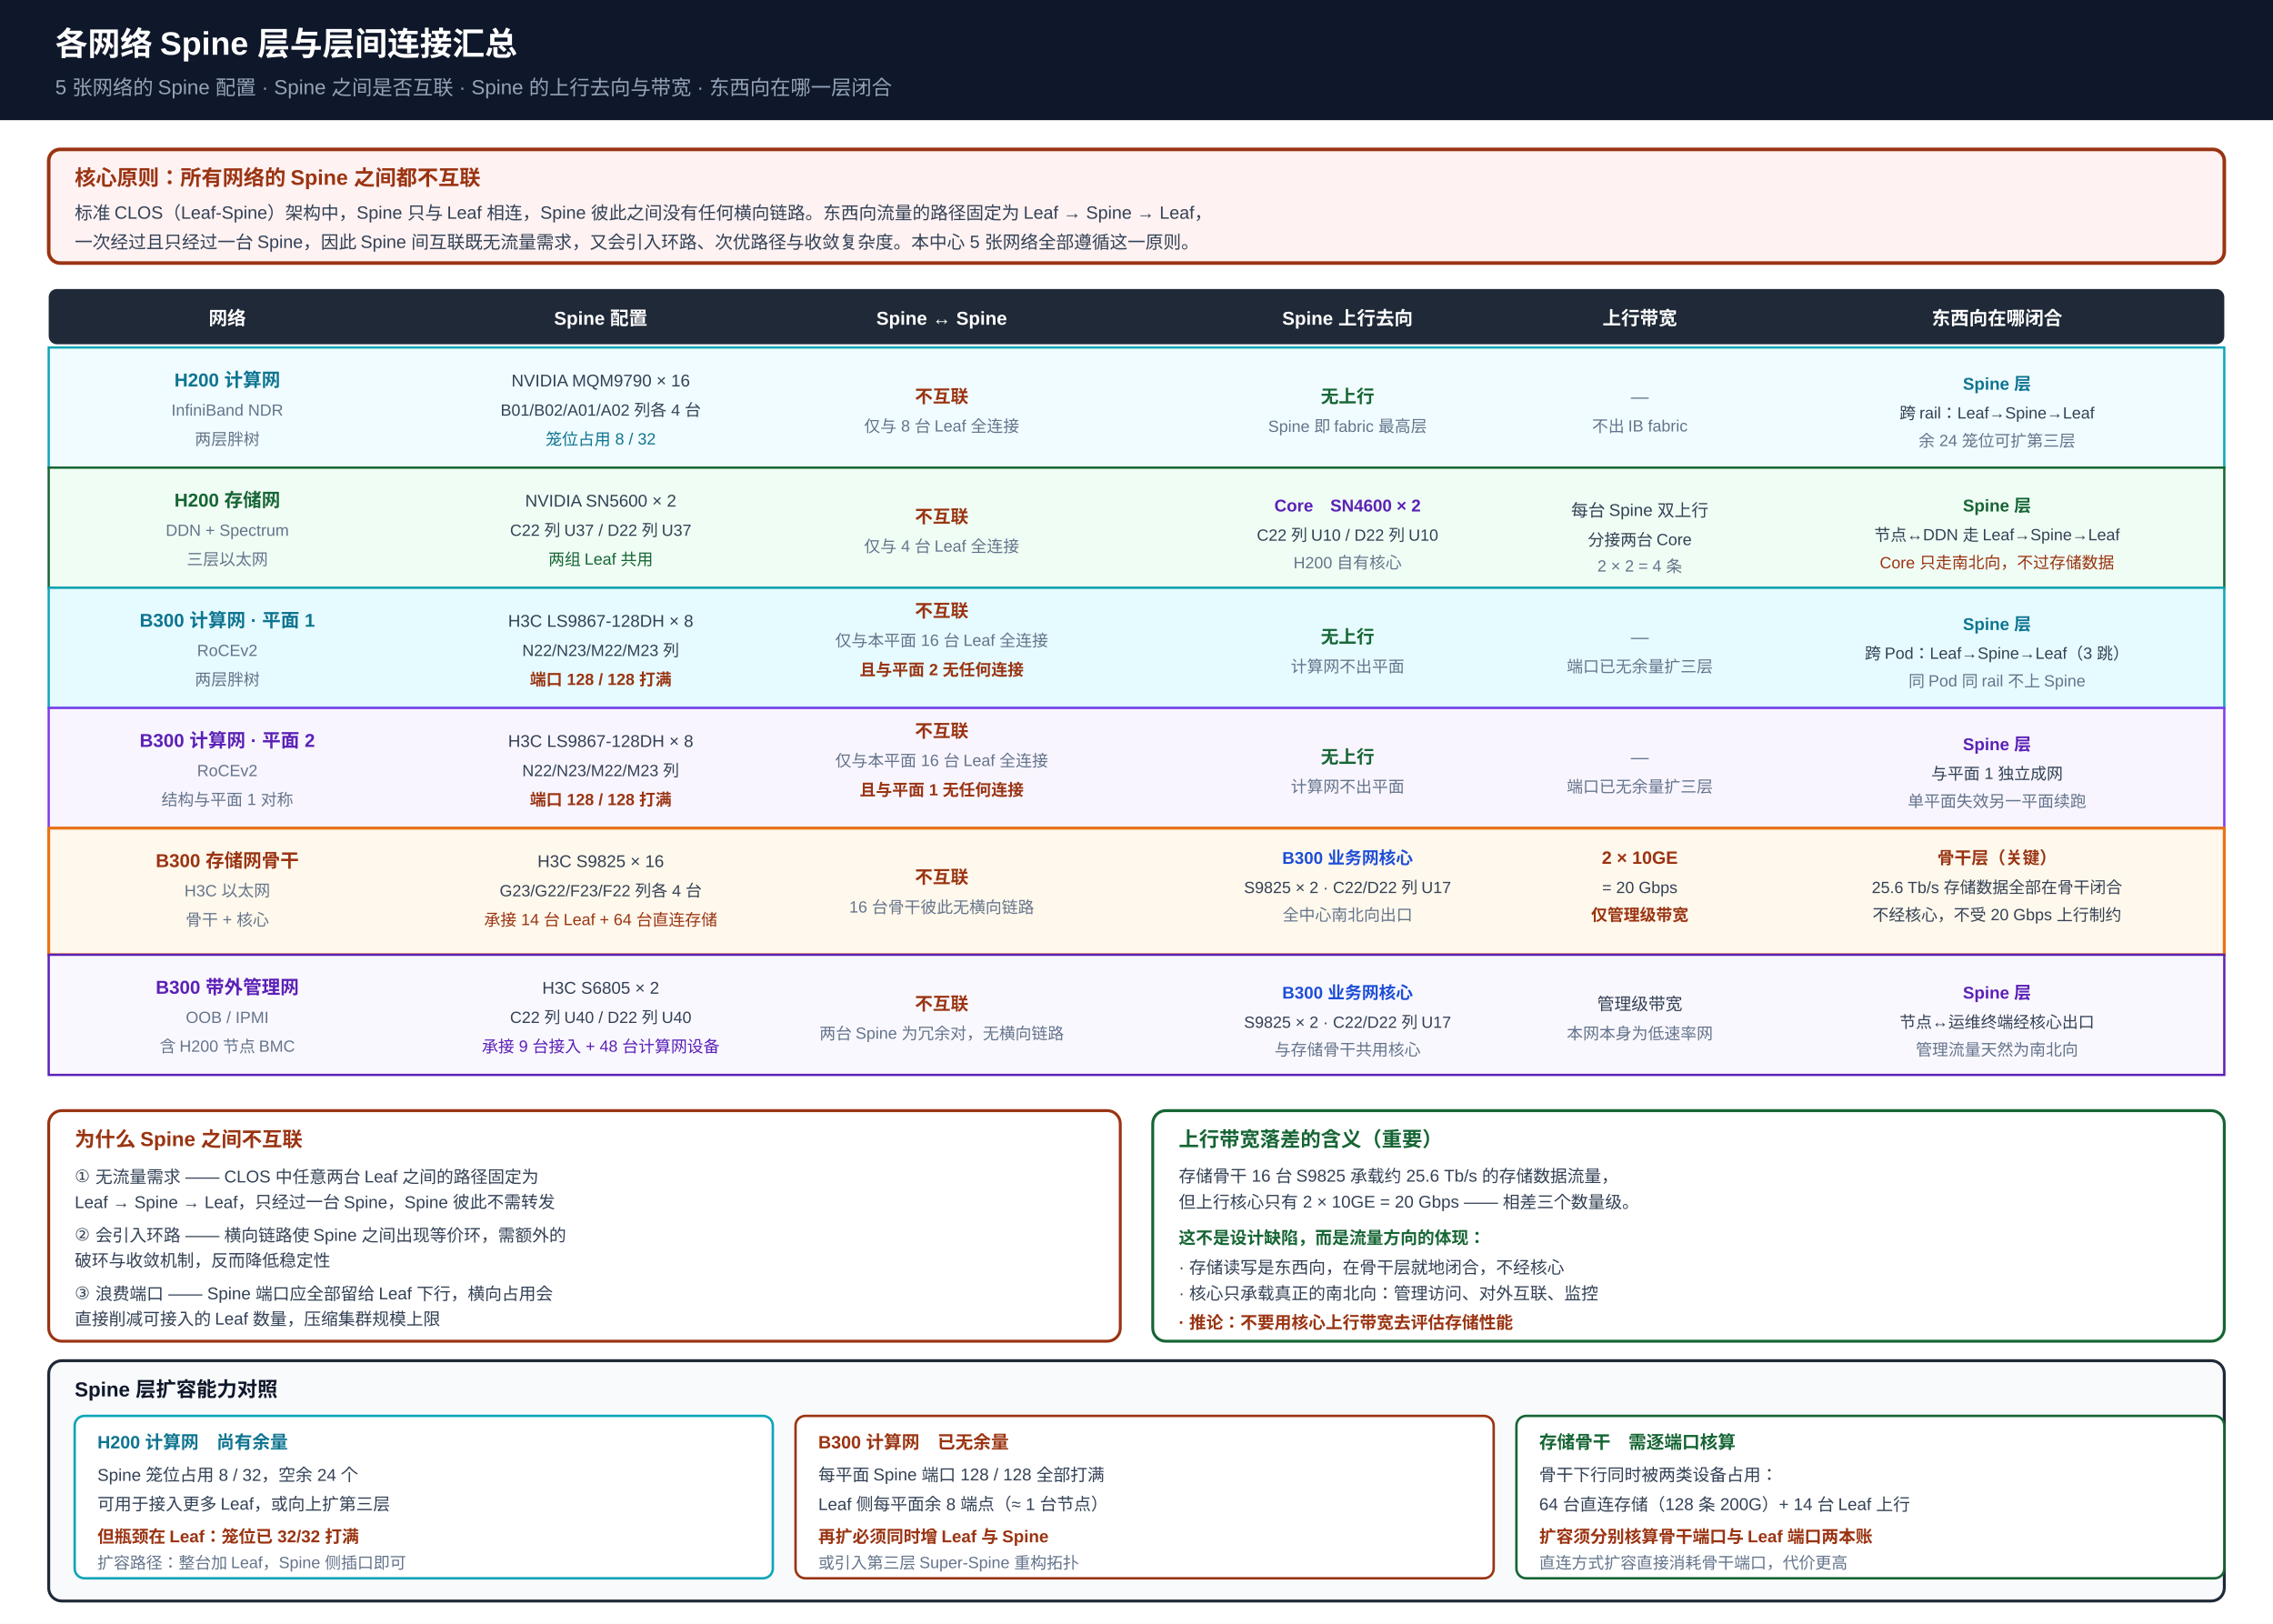
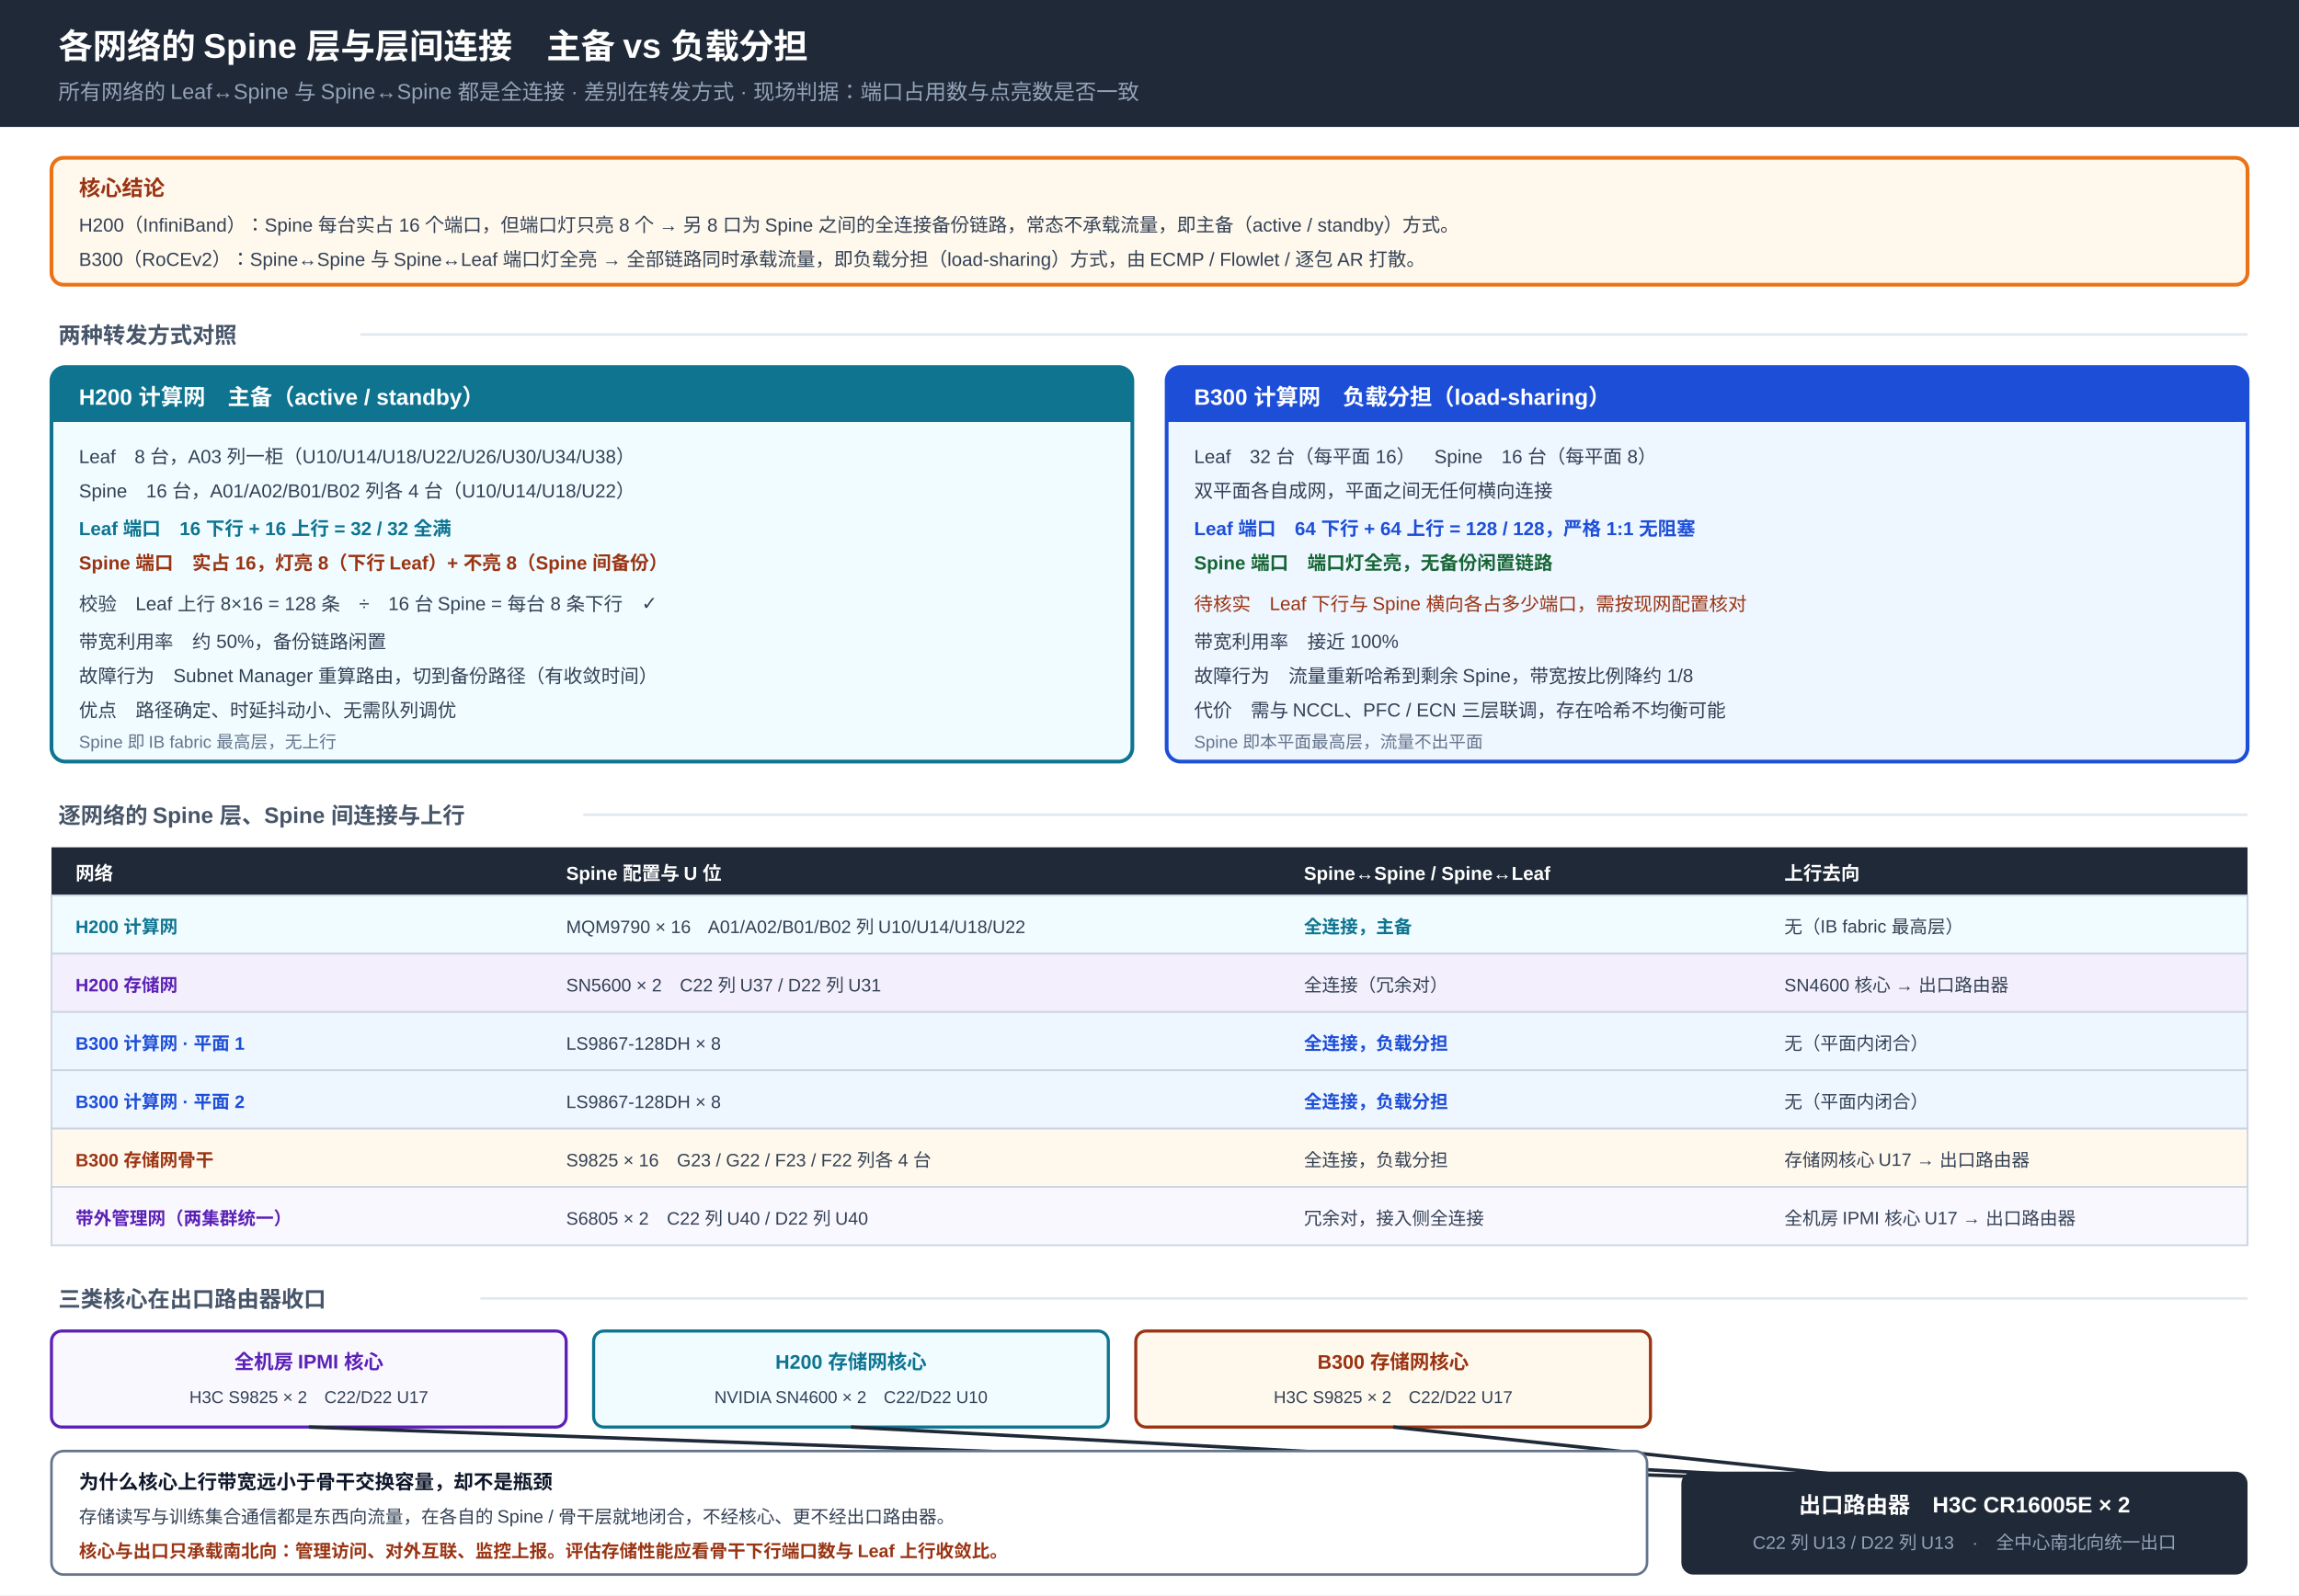
- <svg xmlns="http://www.w3.org/2000/svg" viewBox="0 0 1400 1000" font-family="Segoe UI, Arial, sans-serif">
-   <rect x="0" y="0" width="1400" height="1000" fill="#ffffff" />
-   <rect x="0" y="0" width="1400" height="74" fill="#0f172a" />
-   <text x="34" y="34" font-size="20" font-weight="700" fill="#ffffff">各网络 Spine 层与层间连接汇总</text>
-   <text x="34" y="58" font-size="12.5" fill="#94a3b8">5 张网络的 Spine 配置 · Spine 之间是否互联 · Spine 的上行去向与带宽 · 东西向在哪一层闭合</text>
-   <rect x="30" y="92" width="1340" height="70" rx="7" fill="#fef2f2" stroke="#9a3412" stroke-width="2.2" />
-   <text x="46" y="114" font-size="13" font-weight="700" fill="#9a3412">核心原则：所有网络的 Spine 之间都不互联</text>
-   <text x="46" y="135" font-size="11" fill="#334155">标准 CLOS（Leaf-Spine）架构中，Spine 只与 Leaf 相连，Spine 彼此之间没有任何横向链路。东西向流量的路径固定为 Leaf → Spine → Leaf，</text>
-   <text x="46" y="153" font-size="11" fill="#334155">一次经过且只经过一台 Spine，因此 Spine 间互联既无流量需求，又会引入环路、次优路径与收敛复杂度。本中心 5 张网络全部遵循这一原则。</text>
-   <rect x="30" y="178" width="1340" height="34" rx="5" fill="#1f2937" />
-   <text x="140" y="200" font-size="11.5" font-weight="700" fill="#ffffff" text-anchor="middle">网络</text>
-   <text x="370" y="200" font-size="11.5" font-weight="700" fill="#ffffff" text-anchor="middle">Spine 配置</text>
-   <text x="580" y="200" font-size="11.5" font-weight="700" fill="#ffffff" text-anchor="middle">Spine ↔ Spine</text>
-   <text x="830" y="200" font-size="11.5" font-weight="700" fill="#ffffff" text-anchor="middle">Spine 上行去向</text>
-   <text x="1010" y="200" font-size="11.5" font-weight="700" fill="#ffffff" text-anchor="middle">上行带宽</text>
-   <text x="1230" y="200" font-size="11.5" font-weight="700" fill="#ffffff" text-anchor="middle">东西向在哪闭合</text>
-   <rect x="30" y="214" width="1340" height="74" fill="#f0fcff" stroke="#0ea5b7" stroke-width="1.4" />
-   <text x="140" y="238" font-size="11.5" font-weight="700" fill="#0e7490" text-anchor="middle">H200 计算网</text>
-   <text x="140" y="256" font-size="10" fill="#64748b" text-anchor="middle">InfiniBand NDR</text>
-   <text x="140" y="274" font-size="10" fill="#64748b" text-anchor="middle">两层胖树</text>
-   <text x="370" y="238" font-size="10.5" fill="#334155" text-anchor="middle">NVIDIA MQM9790 × 16</text>
-   <text x="370" y="256" font-size="10" fill="#334155" text-anchor="middle">B01/B02/A01/A02 列各 4 台</text>
-   <text x="370" y="274" font-size="10" fill="#0e7490" text-anchor="middle">笼位占用 8 / 32</text>
-   <text x="580" y="248" font-size="11" font-weight="700" fill="#9a3412" text-anchor="middle">不互联</text>
-   <text x="580" y="266" font-size="10" fill="#64748b" text-anchor="middle">仅与 8 台 Leaf 全连接</text>
-   <text x="830" y="248" font-size="11" font-weight="700" fill="#166534" text-anchor="middle">无上行</text>
-   <text x="830" y="266" font-size="10" fill="#64748b" text-anchor="middle">Spine 即 fabric 最高层</text>
-   <text x="1010" y="248" font-size="11" fill="#64748b" text-anchor="middle">—</text>
-   <text x="1010" y="266" font-size="10" fill="#64748b" text-anchor="middle">不出 IB fabric</text>
-   <text x="1230" y="240" font-size="10.5" font-weight="600" fill="#0e7490" text-anchor="middle">Spine 层</text>
-   <text x="1230" y="258" font-size="10" fill="#334155" text-anchor="middle">跨 rail：Leaf→Spine→Leaf</text>
-   <text x="1230" y="275" font-size="10" fill="#64748b" text-anchor="middle">余 24 笼位可扩第三层</text>
-   <rect x="30" y="288" width="1340" height="74" fill="#f0fdf4" stroke="#166534" stroke-width="1.4" />
-   <text x="140" y="312" font-size="11.5" font-weight="700" fill="#166534" text-anchor="middle">H200 存储网</text>
-   <text x="140" y="330" font-size="10" fill="#64748b" text-anchor="middle">DDN + Spectrum</text>
-   <text x="140" y="348" font-size="10" fill="#64748b" text-anchor="middle">三层以太网</text>
-   <text x="370" y="312" font-size="10.5" fill="#334155" text-anchor="middle">NVIDIA SN5600 × 2</text>
-   <text x="370" y="330" font-size="10" fill="#334155" text-anchor="middle">C22 列 U37 / D22 列 U37</text>
-   <text x="370" y="348" font-size="10" fill="#166534" text-anchor="middle">两组 Leaf 共用</text>
-   <text x="580" y="322" font-size="11" font-weight="700" fill="#9a3412" text-anchor="middle">不互联</text>
-   <text x="580" y="340" font-size="10" fill="#64748b" text-anchor="middle">仅与 4 台 Leaf 全连接</text>
-   <text x="830" y="315" font-size="10.5" font-weight="700" fill="#5b21b6" text-anchor="middle">Core　SN4600 × 2</text>
-   <text x="830" y="333" font-size="10" fill="#334155" text-anchor="middle">C22 列 U10 / D22 列 U10</text>
-   <text x="830" y="350" font-size="10" fill="#64748b" text-anchor="middle">H200 自有核心</text>
-   <text x="1010" y="318" font-size="10.5" fill="#334155" text-anchor="middle">每台 Spine 双上行</text>
-   <text x="1010" y="336" font-size="10" fill="#334155" text-anchor="middle">分接两台 Core</text>
-   <text x="1010" y="352" font-size="10" fill="#64748b" text-anchor="middle">2 × 2 = 4 条</text>
-   <text x="1230" y="315" font-size="10.5" font-weight="600" fill="#166534" text-anchor="middle">Spine 层</text>
-   <text x="1230" y="333" font-size="10" fill="#334155" text-anchor="middle">节点↔DDN 走 Leaf→Spine→Leaf</text>
-   <text x="1230" y="350" font-size="10" fill="#9a3412" text-anchor="middle">Core 只走南北向，不过存储数据</text>
-   <rect x="30" y="362" width="1340" height="74" fill="#e6fbff" stroke="#0ea5b7" stroke-width="1.4" />
-   <text x="140" y="386" font-size="11.5" font-weight="700" fill="#0e7490" text-anchor="middle">B300 计算网 · 平面 1</text>
-   <text x="140" y="404" font-size="10" fill="#64748b" text-anchor="middle">RoCEv2</text>
-   <text x="140" y="422" font-size="10" fill="#64748b" text-anchor="middle">两层胖树</text>
-   <text x="370" y="386" font-size="10.5" fill="#334155" text-anchor="middle">H3C LS9867-128DH × 8</text>
-   <text x="370" y="404" font-size="10" fill="#334155" text-anchor="middle">N22/N23/M22/M23 列</text>
-   <text x="370" y="422" font-size="10" font-weight="600" fill="#9a3412" text-anchor="middle">端口 128 / 128 打满</text>
-   <text x="580" y="380" font-size="11" font-weight="700" fill="#9a3412" text-anchor="middle">不互联</text>
-   <text x="580" y="398" font-size="10" fill="#64748b" text-anchor="middle">仅与本平面 16 台 Leaf 全连接</text>
-   <text x="580" y="416" font-size="10" font-weight="600" fill="#9a3412" text-anchor="middle">且与平面 2 无任何连接</text>
-   <text x="830" y="396" font-size="11" font-weight="700" fill="#166534" text-anchor="middle">无上行</text>
-   <text x="830" y="414" font-size="10" fill="#64748b" text-anchor="middle">计算网不出平面</text>
-   <text x="1010" y="396" font-size="11" fill="#64748b" text-anchor="middle">—</text>
-   <text x="1010" y="414" font-size="10" fill="#64748b" text-anchor="middle">端口已无余量扩三层</text>
-   <text x="1230" y="388" font-size="10.5" font-weight="600" fill="#0e7490" text-anchor="middle">Spine 层</text>
-   <text x="1230" y="406" font-size="10" fill="#334155" text-anchor="middle">跨 Pod：Leaf→Spine→Leaf（3 跳）</text>
-   <text x="1230" y="423" font-size="10" fill="#64748b" text-anchor="middle">同 Pod 同 rail 不上 Spine</text>
-   <rect x="30" y="436" width="1340" height="74" fill="#f8f5ff" stroke="#7c3aed" stroke-width="1.4" />
-   <text x="140" y="460" font-size="11.5" font-weight="700" fill="#5b21b6" text-anchor="middle">B300 计算网 · 平面 2</text>
-   <text x="140" y="478" font-size="10" fill="#64748b" text-anchor="middle">RoCEv2</text>
-   <text x="140" y="496" font-size="10" fill="#64748b" text-anchor="middle">结构与平面 1 对称</text>
-   <text x="370" y="460" font-size="10.5" fill="#334155" text-anchor="middle">H3C LS9867-128DH × 8</text>
-   <text x="370" y="478" font-size="10" fill="#334155" text-anchor="middle">N22/N23/M22/M23 列</text>
-   <text x="370" y="496" font-size="10" font-weight="600" fill="#9a3412" text-anchor="middle">端口 128 / 128 打满</text>
-   <text x="580" y="454" font-size="11" font-weight="700" fill="#9a3412" text-anchor="middle">不互联</text>
-   <text x="580" y="472" font-size="10" fill="#64748b" text-anchor="middle">仅与本平面 16 台 Leaf 全连接</text>
-   <text x="580" y="490" font-size="10" font-weight="600" fill="#9a3412" text-anchor="middle">且与平面 1 无任何连接</text>
-   <text x="830" y="470" font-size="11" font-weight="700" fill="#166534" text-anchor="middle">无上行</text>
-   <text x="830" y="488" font-size="10" fill="#64748b" text-anchor="middle">计算网不出平面</text>
-   <text x="1010" y="470" font-size="11" fill="#64748b" text-anchor="middle">—</text>
-   <text x="1010" y="488" font-size="10" fill="#64748b" text-anchor="middle">端口已无余量扩三层</text>
-   <text x="1230" y="462" font-size="10.5" font-weight="600" fill="#5b21b6" text-anchor="middle">Spine 层</text>
-   <text x="1230" y="480" font-size="10" fill="#334155" text-anchor="middle">与平面 1 独立成网</text>
-   <text x="1230" y="497" font-size="10" fill="#64748b" text-anchor="middle">单平面失效另一平面续跑</text>
-   <rect x="30" y="510" width="1340" height="78" fill="#fff8ec" stroke="#ea7317" stroke-width="1.8" />
-   <text x="140" y="534" font-size="11.5" font-weight="700" fill="#9a3412" text-anchor="middle">B300 存储网骨干</text>
-   <text x="140" y="552" font-size="10" fill="#64748b" text-anchor="middle">H3C 以太网</text>
-   <text x="140" y="570" font-size="10" fill="#64748b" text-anchor="middle">骨干 + 核心</text>
-   <text x="370" y="534" font-size="10.5" fill="#334155" text-anchor="middle">H3C S9825 × 16</text>
-   <text x="370" y="552" font-size="10" fill="#334155" text-anchor="middle">G23/G22/F23/F22 列各 4 台</text>
-   <text x="370" y="570" font-size="10" fill="#9a3412" text-anchor="middle">承接 14 台 Leaf + 64 台直连存储</text>
-   <text x="580" y="544" font-size="11" font-weight="700" fill="#9a3412" text-anchor="middle">不互联</text>
-   <text x="580" y="562" font-size="10" fill="#64748b" text-anchor="middle">16 台骨干彼此无横向链路</text>
-   <text x="830" y="532" font-size="10.5" font-weight="700" fill="#1d4ed8" text-anchor="middle">B300 业务网核心</text>
-   <text x="830" y="550" font-size="10" fill="#334155" text-anchor="middle">S9825 × 2 · C22/D22 列 U17</text>
-   <text x="830" y="567" font-size="10" fill="#64748b" text-anchor="middle">全中心南北向出口</text>
-   <text x="1010" y="532" font-size="11" font-weight="700" fill="#9a3412" text-anchor="middle">2 × 10GE</text>
-   <text x="1010" y="550" font-size="10" fill="#334155" text-anchor="middle">= 20 Gbps</text>
-   <text x="1010" y="567" font-size="10" font-weight="600" fill="#9a3412" text-anchor="middle">仅管理级带宽</text>
-   <text x="1230" y="532" font-size="10.5" font-weight="700" fill="#9a3412" text-anchor="middle">骨干层（关键）</text>
-   <text x="1230" y="550" font-size="10" fill="#334155" text-anchor="middle">25.6 Tb/s 存储数据全部在骨干闭合</text>
-   <text x="1230" y="567" font-size="10" fill="#334155" text-anchor="middle">不经核心，不受 20 Gbps 上行制约</text>
-   <rect x="30" y="588" width="1340" height="74" fill="#faf8ff" stroke="#5b21b6" stroke-width="1.4" />
-   <text x="140" y="612" font-size="11.5" font-weight="700" fill="#5b21b6" text-anchor="middle">B300 带外管理网</text>
-   <text x="140" y="630" font-size="10" fill="#64748b" text-anchor="middle">OOB / IPMI</text>
-   <text x="140" y="648" font-size="10" fill="#64748b" text-anchor="middle">含 H200 节点 BMC</text>
-   <text x="370" y="612" font-size="10.5" fill="#334155" text-anchor="middle">H3C S6805 × 2</text>
-   <text x="370" y="630" font-size="10" fill="#334155" text-anchor="middle">C22 列 U40 / D22 列 U40</text>
-   <text x="370" y="648" font-size="10" fill="#5b21b6" text-anchor="middle">承接 9 台接入 + 48 台计算网设备</text>
-   <text x="580" y="622" font-size="11" font-weight="700" fill="#9a3412" text-anchor="middle">不互联</text>
-   <text x="580" y="640" font-size="10" fill="#64748b" text-anchor="middle">两台 Spine 为冗余对，无横向链路</text>
-   <text x="830" y="615" font-size="10.5" font-weight="700" fill="#1d4ed8" text-anchor="middle">B300 业务网核心</text>
-   <text x="830" y="633" font-size="10" fill="#334155" text-anchor="middle">S9825 × 2 · C22/D22 列 U17</text>
-   <text x="830" y="650" font-size="10" fill="#64748b" text-anchor="middle">与存储骨干共用核心</text>
-   <text x="1010" y="622" font-size="10.5" fill="#334155" text-anchor="middle">管理级带宽</text>
-   <text x="1010" y="640" font-size="10" fill="#64748b" text-anchor="middle">本网本身为低速率网</text>
-   <text x="1230" y="615" font-size="10.5" font-weight="600" fill="#5b21b6" text-anchor="middle">Spine 层</text>
-   <text x="1230" y="633" font-size="10" fill="#334155" text-anchor="middle">节点↔运维终端经核心出口</text>
-   <text x="1230" y="650" font-size="10" fill="#64748b" text-anchor="middle">管理流量天然为南北向</text>
-   <rect x="30" y="684" width="660" height="142" rx="8" fill="#ffffff" stroke="#9a3412" stroke-width="1.8" />
-   <text x="46" y="706" font-size="12.5" font-weight="700" fill="#9a3412">为什么 Spine 之间不互联</text>
-   <text x="46" y="728" font-size="10.5" fill="#334155">① 无流量需求 —— CLOS 中任意两台 Leaf 之间的路径固定为</text>
-   <text x="46" y="744" font-size="10.5" fill="#334155">　 Leaf → Spine → Leaf，只经过一台 Spine，Spine 彼此不需转发</text>
-   <text x="46" y="764" font-size="10.5" fill="#334155">② 会引入环路 —— 横向链路使 Spine 之间出现等价环，需额外的</text>
-   <text x="46" y="780" font-size="10.5" fill="#334155">　 破环与收敛机制，反而降低稳定性</text>
-   <text x="46" y="800" font-size="10.5" fill="#334155">③ 浪费端口 —— Spine 端口应全部留给 Leaf 下行，横向占用会</text>
-   <text x="46" y="816" font-size="10.5" fill="#334155">　 直接削减可接入的 Leaf 数量，压缩集群规模上限</text>
-   <rect x="710" y="684" width="660" height="142" rx="8" fill="#ffffff" stroke="#166534" stroke-width="1.8" />
-   <text x="726" y="706" font-size="12.5" font-weight="700" fill="#166534">上行带宽落差的含义（重要）</text>
-   <text x="726" y="728" font-size="10.5" fill="#334155">存储骨干 16 台 S9825 承载约 25.6 Tb/s 的存储数据流量，</text>
-   <text x="726" y="744" font-size="10.5" fill="#334155">但上行核心只有 2 × 10GE = 20 Gbps —— 相差三个数量级。</text>
-   <text x="726" y="766" font-size="10.5" font-weight="600" fill="#166534">这不是设计缺陷，而是流量方向的体现：</text>
-   <text x="726" y="784" font-size="10.5" fill="#334155">· 存储读写是东西向，在骨干层就地闭合，不经核心</text>
-   <text x="726" y="800" font-size="10.5" fill="#334155">· 核心只承载真正的南北向：管理访问、对外互联、监控</text>
-   <text x="726" y="818" font-size="10.5" font-weight="600" fill="#9a3412">· 推论：不要用核心上行带宽去评估存储性能</text>
-   <rect x="30" y="838" width="1340" height="148" rx="8" fill="#f8fafc" stroke="#1f2937" stroke-width="1.8" />
-   <text x="46" y="860" font-size="12.5" font-weight="700" fill="#0f172a">Spine 层扩容能力对照</text>
-   <rect x="46" y="872" width="430" height="100" rx="6" fill="#ffffff" stroke="#0ea5b7" stroke-width="1.5" />
-   <text x="60" y="892" font-size="11" font-weight="700" fill="#0e7490">H200 计算网　尚有余量</text>
-   <text x="60" y="912" font-size="10.5" fill="#334155">Spine 笼位占用 8 / 32，空余 24 个</text>
-   <text x="60" y="930" font-size="10.5" fill="#334155">可用于接入更多 Leaf，或向上扩第三层</text>
-   <text x="60" y="950" font-size="10.5" font-weight="600" fill="#9a3412">但瓶颈在 Leaf：笼位已 32/32 打满</text>
-   <text x="60" y="966" font-size="10" fill="#64748b">扩容路径：整台加 Leaf，Spine 侧插口即可</text>
-   <rect x="490" y="872" width="430" height="100" rx="6" fill="#ffffff" stroke="#9a3412" stroke-width="1.5" />
-   <text x="504" y="892" font-size="11" font-weight="700" fill="#9a3412">B300 计算网　已无余量</text>
-   <text x="504" y="912" font-size="10.5" fill="#334155">每平面 Spine 端口 128 / 128 全部打满</text>
-   <text x="504" y="930" font-size="10.5" fill="#334155">Leaf 侧每平面余 8 端点（≈ 1 台节点）</text>
-   <text x="504" y="950" font-size="10.5" font-weight="600" fill="#9a3412">再扩必须同时增 Leaf 与 Spine</text>
-   <text x="504" y="966" font-size="10" fill="#64748b">或引入第三层 Super-Spine 重构拓扑</text>
-   <rect x="934" y="872" width="436" height="100" rx="6" fill="#ffffff" stroke="#166534" stroke-width="1.5" />
-   <text x="948" y="892" font-size="11" font-weight="700" fill="#166534">存储骨干　需逐端口核算</text>
-   <text x="948" y="912" font-size="10.5" fill="#334155">骨干下行同时被两类设备占用：</text>
-   <text x="948" y="930" font-size="10.5" fill="#334155">64 台直连存储（128 条 200G）+ 14 台 Leaf 上行</text>
-   <text x="948" y="950" font-size="10.5" font-weight="600" fill="#9a3412">扩容须分别核算骨干端口与 Leaf 端口两本账</text>
-   <text x="948" y="966" font-size="10" fill="#64748b">直连方式扩容直接消耗骨干端口，代价更高</text>
+ <svg xmlns="http://www.w3.org/2000/svg" viewBox="0 0 1340 930" font-family="Segoe UI, Arial, sans-serif">
+   <rect x="0" y="0" width="1340" height="930" fill="#ffffff" />
+   <rect x="0" y="0" width="1340" height="74" fill="#1f2937" />
+   <text x="34" y="34" font-size="20" font-weight="700" fill="#ffffff">各网络的 Spine 层与层间连接　主备 vs 负载分担</text>
+   <text x="34" y="58" font-size="12.5" fill="#94a3b8">所有网络的 Leaf↔Spine 与 Spine↔Spine 都是全连接 · 差别在转发方式 · 现场判据：端口占用数与点亮数是否一致</text>
+   <rect x="30" y="92" width="1280" height="74" rx="7" fill="#fff8ec" stroke="#ea7317" stroke-width="2.2" />
+   <text x="46" y="114" font-size="12.5" font-weight="700" fill="#9a3412">核心结论</text>
+   <text x="46" y="135" font-size="11" fill="#334155">H200（InfiniBand）：Spine 每台实占 16 个端口，但端口灯只亮 8 个 → 另 8 口为 Spine 之间的全连接备份链路，常态不承载流量，即主备（active / standby）方式。</text>
+   <text x="46" y="155" font-size="11" fill="#334155">B300（RoCEv2）：Spine↔Spine 与 Spine↔Leaf 端口灯全亮 → 全部链路同时承载流量，即负载分担（load-sharing）方式，由 ECMP / Flowlet / 逐包 AR 打散。</text>
+   <text x="34" y="200" font-size="13" font-weight="700" fill="#475569">两种转发方式对照</text>
+   <line x1="210" y1="195" x2="1310" y2="195" stroke="#e2e8f0" stroke-width="1.5" />
+   <rect x="30" y="214" width="630" height="230" rx="8" fill="#f0fcff" stroke="#0e7490" stroke-width="2.2" />
+   <rect x="30" y="214" width="630" height="32" rx="8" fill="#0e7490" />
+   <rect x="30" y="236" width="630" height="10" fill="#0e7490" />
+   <text x="46" y="236" font-size="13" font-weight="700" fill="#ffffff">H200 计算网　主备（active / standby）</text>
+   <text x="46" y="270" font-size="11" fill="#334155">Leaf　8 台，A03 列一柜（U10/U14/U18/U22/U26/U30/U34/U38）</text>
+   <text x="46" y="290" font-size="11" fill="#334155">Spine　16 台，A01/A02/B01/B02 列各 4 台（U10/U14/U18/U22）</text>
+   <text x="46" y="312" font-size="11" font-weight="600" fill="#0e7490">Leaf 端口　16 下行 + 16 上行 = 32 / 32 全满</text>
+   <text x="46" y="332" font-size="11" font-weight="600" fill="#9a3412">Spine 端口　实占 16，灯亮 8（下行 Leaf）+ 不亮 8（Spine 间备份）</text>
+   <text x="46" y="356" font-size="11" fill="#334155">校验　Leaf 上行 8×16 = 128 条　÷　16 台 Spine = 每台 8 条下行　✓</text>
+   <text x="46" y="378" font-size="11" fill="#334155">带宽利用率　约 50%，备份链路闲置</text>
+   <text x="46" y="398" font-size="11" fill="#334155">故障行为　Subnet Manager 重算路由，切到备份路径（有收敛时间）</text>
+   <text x="46" y="418" font-size="11" fill="#334155">优点　路径确定、时延抖动小、无需队列调优</text>
+   <text x="46" y="436" font-size="10" fill="#64748b">Spine 即 IB fabric 最高层，无上行</text>
+   <rect x="680" y="214" width="630" height="230" rx="8" fill="#eef6ff" stroke="#1d4ed8" stroke-width="2.2" />
+   <rect x="680" y="214" width="630" height="32" rx="8" fill="#1d4ed8" />
+   <rect x="680" y="236" width="630" height="10" fill="#1d4ed8" />
+   <text x="696" y="236" font-size="13" font-weight="700" fill="#ffffff">B300 计算网　负载分担（load-sharing）</text>
+   <text x="696" y="270" font-size="11" fill="#334155">Leaf　32 台（每平面 16）　Spine　16 台（每平面 8）</text>
+   <text x="696" y="290" font-size="11" fill="#334155">双平面各自成网，平面之间无任何横向连接</text>
+   <text x="696" y="312" font-size="11" font-weight="600" fill="#1d4ed8">Leaf 端口　64 下行 + 64 上行 = 128 / 128，严格 1:1 无阻塞</text>
+   <text x="696" y="332" font-size="11" font-weight="600" fill="#166534">Spine 端口　端口灯全亮，无备份闲置链路</text>
+   <text x="696" y="356" font-size="11" fill="#9a3412">待核实　Leaf 下行与 Spine 横向各占多少端口，需按现网配置核对</text>
+   <text x="696" y="378" font-size="11" fill="#334155">带宽利用率　接近 100%</text>
+   <text x="696" y="398" font-size="11" fill="#334155">故障行为　流量重新哈希到剩余 Spine，带宽按比例降约 1/8</text>
+   <text x="696" y="418" font-size="11" fill="#334155">代价　需与 NCCL、PFC / ECN 三层联调，存在哈希不均衡可能</text>
+   <text x="696" y="436" font-size="10" fill="#64748b">Spine 即本平面最高层，流量不出平面</text>
+   <text x="34" y="480" font-size="13" font-weight="700" fill="#475569">逐网络的 Spine 层、Spine 间连接与上行</text>
+   <line x1="340" y1="475" x2="1310" y2="475" stroke="#e2e8f0" stroke-width="1.5" />
+   <rect x="30" y="494" width="1280" height="28" fill="#1f2937" />
+   <text x="44" y="513" font-size="11" font-weight="700" fill="#ffffff">网络</text>
+   <text x="330" y="513" font-size="11" font-weight="700" fill="#ffffff">Spine 配置与 U 位</text>
+   <text x="760" y="513" font-size="11" font-weight="700" fill="#ffffff">Spine↔Spine / Spine↔Leaf</text>
+   <text x="1040" y="513" font-size="11" font-weight="700" fill="#ffffff">上行去向</text>
+   <rect x="30" y="522" width="1280" height="34" fill="#f0fcff" stroke="#cbd5e1" stroke-width="1" />
+   <text x="44" y="544" font-size="10.5" font-weight="600" fill="#0e7490">H200 计算网</text>
+   <text x="330" y="544" font-size="10.5" fill="#334155">MQM9790 × 16　A01/A02/B01/B02 列 U10/U14/U18/U22</text>
+   <text x="760" y="544" font-size="10.5" font-weight="600" fill="#0e7490">全连接，主备</text>
+   <text x="1040" y="544" font-size="10.5" fill="#334155">无（IB fabric 最高层）</text>
+   <rect x="30" y="556" width="1280" height="34" fill="#f3effc" stroke="#cbd5e1" stroke-width="1" />
+   <text x="44" y="578" font-size="10.5" font-weight="600" fill="#5b21b6">H200 存储网</text>
+   <text x="330" y="578" font-size="10.5" fill="#334155">SN5600 × 2　C22 列 U37 / D22 列 U31</text>
+   <text x="760" y="578" font-size="10.5" fill="#334155">全连接（冗余对）</text>
+   <text x="1040" y="578" font-size="10.5" fill="#334155">SN4600 核心 → 出口路由器</text>
+   <rect x="30" y="590" width="1280" height="34" fill="#eef6ff" stroke="#cbd5e1" stroke-width="1" />
+   <text x="44" y="612" font-size="10.5" font-weight="600" fill="#1d4ed8">B300 计算网 · 平面 1</text>
+   <text x="330" y="612" font-size="10.5" fill="#334155">LS9867-128DH × 8</text>
+   <text x="760" y="612" font-size="10.5" font-weight="600" fill="#1d4ed8">全连接，负载分担</text>
+   <text x="1040" y="612" font-size="10.5" fill="#334155">无（平面内闭合）</text>
+   <rect x="30" y="624" width="1280" height="34" fill="#eef6ff" stroke="#cbd5e1" stroke-width="1" />
+   <text x="44" y="646" font-size="10.5" font-weight="600" fill="#1d4ed8">B300 计算网 · 平面 2</text>
+   <text x="330" y="646" font-size="10.5" fill="#334155">LS9867-128DH × 8</text>
+   <text x="760" y="646" font-size="10.5" font-weight="600" fill="#1d4ed8">全连接，负载分担</text>
+   <text x="1040" y="646" font-size="10.5" fill="#334155">无（平面内闭合）</text>
+   <rect x="30" y="658" width="1280" height="34" fill="#fff8ec" stroke="#cbd5e1" stroke-width="1" />
+   <text x="44" y="680" font-size="10.5" font-weight="600" fill="#9a3412">B300 存储网骨干</text>
+   <text x="330" y="680" font-size="10.5" fill="#334155">S9825 × 16　G23 / G22 / F23 / F22 列各 4 台</text>
+   <text x="760" y="680" font-size="10.5" fill="#334155">全连接，负载分担</text>
+   <text x="1040" y="680" font-size="10.5" fill="#334155">存储网核心 U17 → 出口路由器</text>
+   <rect x="30" y="692" width="1280" height="34" fill="#faf8ff" stroke="#cbd5e1" stroke-width="1" />
+   <text x="44" y="714" font-size="10.5" font-weight="600" fill="#5b21b6">带外管理网（两集群统一）</text>
+   <text x="330" y="714" font-size="10.5" fill="#334155">S6805 × 2　C22 列 U40 / D22 列 U40</text>
+   <text x="760" y="714" font-size="10.5" fill="#334155">冗余对，接入侧全连接</text>
+   <text x="1040" y="714" font-size="10.5" fill="#334155">全机房 IPMI 核心 U17 → 出口路由器</text>
+   <text x="34" y="762" font-size="13" font-weight="700" fill="#475569">三类核心在出口路由器收口</text>
+   <line x1="280" y1="757" x2="1310" y2="757" stroke="#e2e8f0" stroke-width="1.5" />
+   <rect x="30" y="776" width="300" height="56" rx="6" fill="#faf8ff" stroke="#5b21b6" stroke-width="1.8" />
+   <text x="180" y="798" font-size="11.5" font-weight="700" fill="#5b21b6" text-anchor="middle">全机房 IPMI 核心</text>
+   <text x="180" y="818" font-size="10" fill="#334155" text-anchor="middle">H3C S9825 × 2　C22/D22 U17</text>
+   <rect x="346" y="776" width="300" height="56" rx="6" fill="#f0fcff" stroke="#0e7490" stroke-width="1.8" />
+   <text x="496" y="798" font-size="11.5" font-weight="700" fill="#0e7490" text-anchor="middle">H200 存储网核心</text>
+   <text x="496" y="818" font-size="10" fill="#334155" text-anchor="middle">NVIDIA SN4600 × 2　C22/D22 U10</text>
+   <rect x="662" y="776" width="300" height="56" rx="6" fill="#fff8ec" stroke="#9a3412" stroke-width="1.8" />
+   <text x="812" y="798" font-size="11.5" font-weight="700" fill="#9a3412" text-anchor="middle">B300 存储网核心</text>
+   <text x="812" y="818" font-size="10" fill="#334155" text-anchor="middle">H3C S9825 × 2　C22/D22 U17</text>
+   <line x1="180" y1="832" x2="1130" y2="866" stroke="#1f2937" stroke-width="2" />
+   <line x1="496" y1="832" x2="1130" y2="866" stroke="#1f2937" stroke-width="2" />
+   <line x1="812" y1="832" x2="1130" y2="866" stroke="#1f2937" stroke-width="2" />
+   <rect x="980" y="858" width="330" height="60" rx="7" fill="#1f2937" />
+   <text x="1145" y="882" font-size="13" font-weight="700" fill="#ffffff" text-anchor="middle">出口路由器　H3C CR16005E × 2</text>
+   <text x="1145" y="903" font-size="10.5" fill="#94a3b8" text-anchor="middle">C22 列 U13 / D22 列 U13　·　全中心南北向统一出口</text>
+   <rect x="30" y="846" width="930" height="72" rx="7" fill="#ffffff" stroke="#64748b" stroke-width="1.5" />
+   <text x="46" y="868" font-size="11.5" font-weight="700" fill="#0f172a">为什么核心上行带宽远小于骨干交换容量，却不是瓶颈</text>
+   <text x="46" y="888" font-size="10.5" fill="#334155">存储读写与训练集合通信都是东西向流量，在各自的 Spine / 骨干层就地闭合，不经核心、更不经出口路由器。</text>
+   <text x="46" y="908" font-size="10.5" font-weight="600" fill="#9a3412">核心与出口只承载南北向：管理访问、对外互联、监控上报。评估存储性能应看骨干下行端口数与 Leaf 上行收敛比。</text>
</svg>
